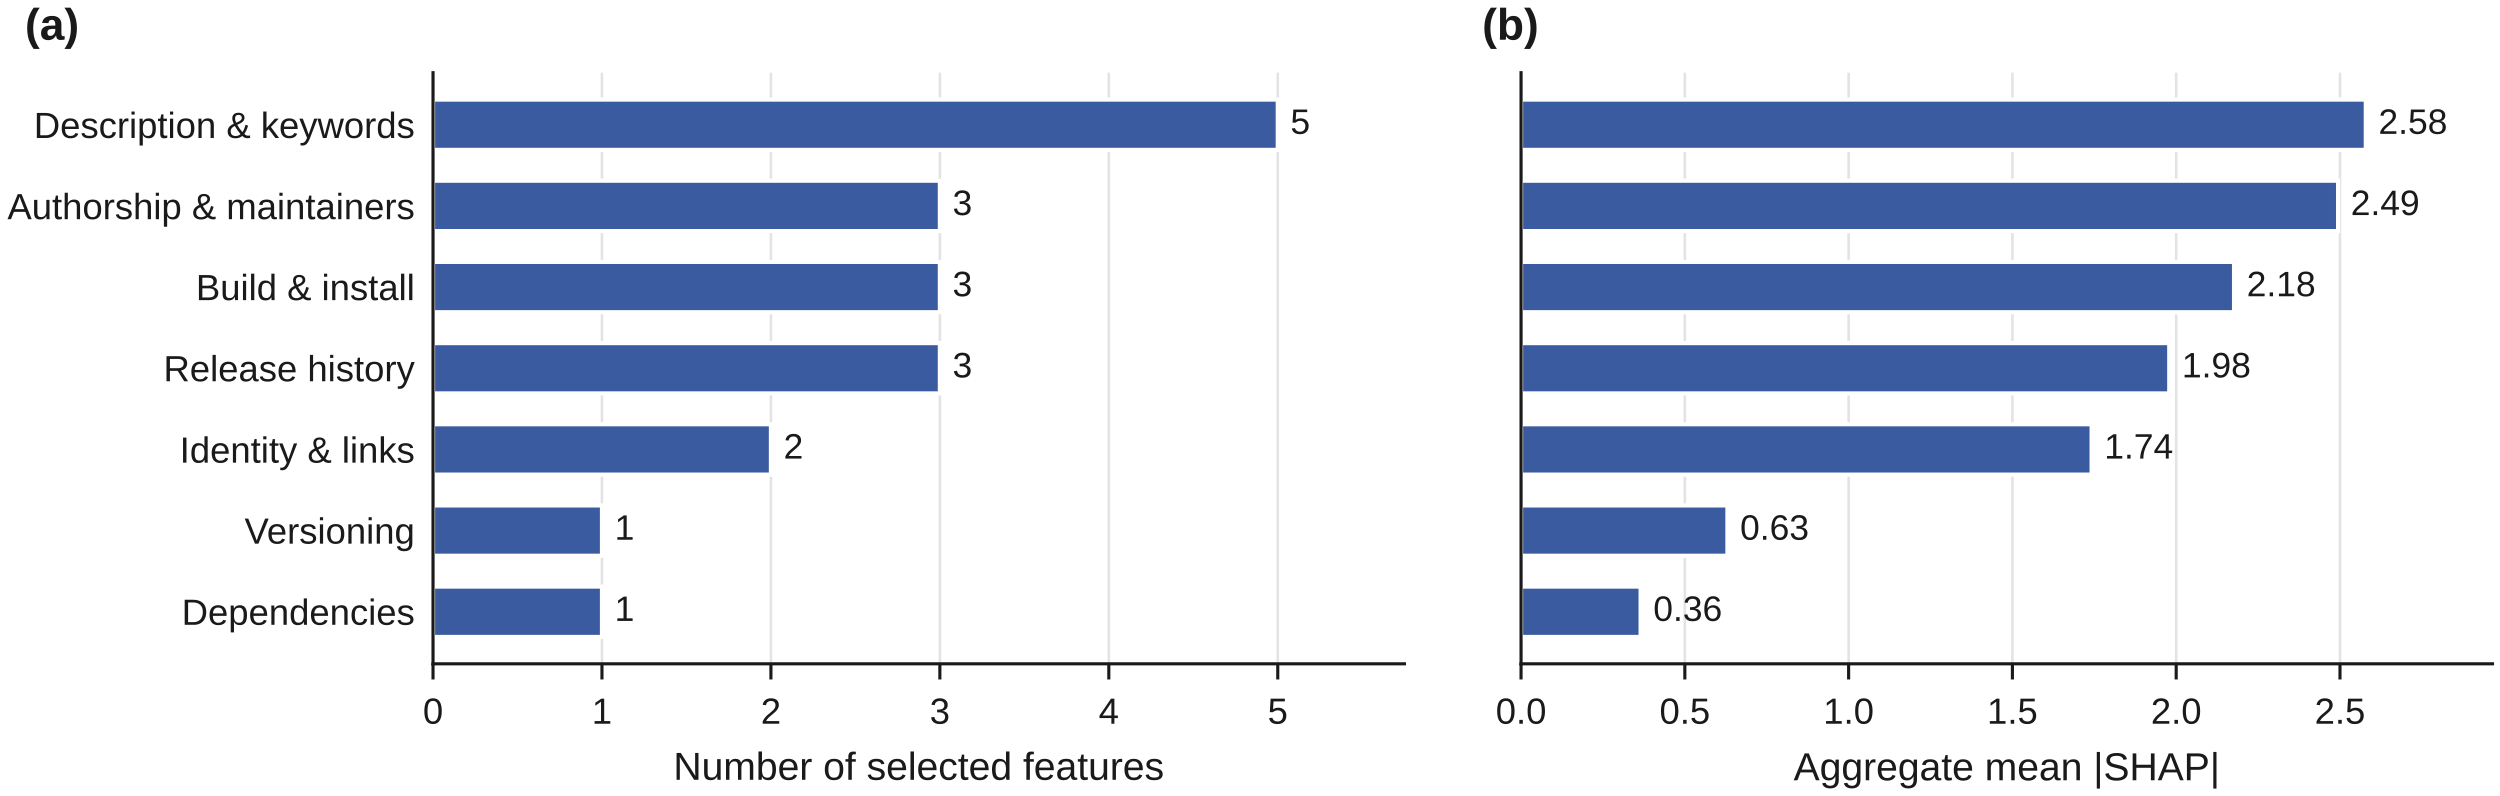
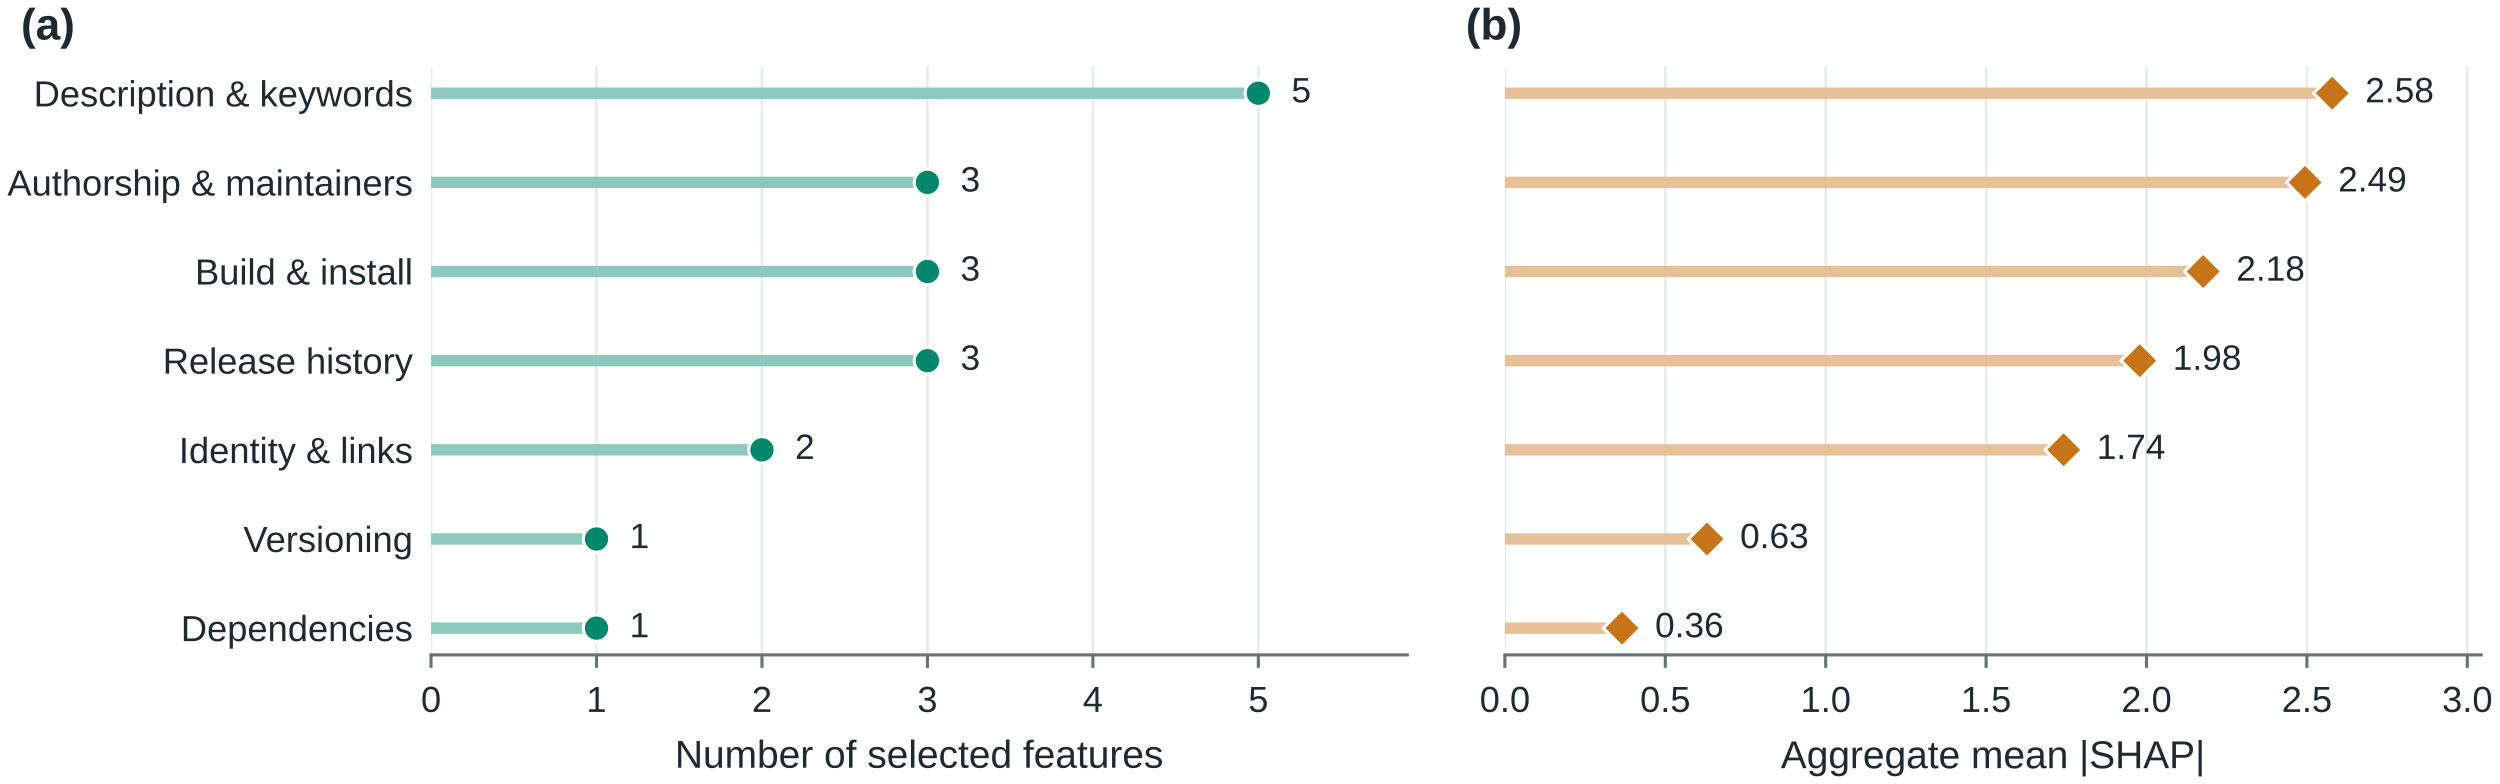
- <svg xmlns="http://www.w3.org/2000/svg" xmlns:xlink="http://www.w3.org/1999/xlink" width="480.015pt" height="152.836pt" viewBox="0 0 480.015 152.836" version="1.1">
+ <svg xmlns="http://www.w3.org/2000/svg" xmlns:xlink="http://www.w3.org/1999/xlink" width="482.22pt" height="151.201pt" viewBox="0 0 482.22 151.201" version="1.1">
  <defs>
    <style type="text/css">*{stroke-linejoin: round; stroke-linecap: butt}</style>
  </defs>
  <g id="figure_1">
    <g id="patch_1">
-       <path d="M 0 152.836  L 480.015 152.836  L 480.015 0  L 0 0  z " style="fill: #ffffff" />
+       <path d="M 0 151.201  L 482.22 151.201  L 482.22 0  L 0 0  z " style="fill: #ffffff" />
    </g>
    <g id="axes_1">
      <g id="patch_2">
-         <path d="M 83.142 127.456  L 269.667 127.456  L 269.667 13.957  L 83.142 13.957  z " style="fill: #ffffff" />
+         <path d="M 83.142 126.321  L 271.443 126.321  L 271.443 12.822  L 83.142 12.822  z " style="fill: #ffffff" />
      </g>
      <g id="matplotlib.axis_1">
        <g id="xtick_1">
          <g id="line2d_1">
-             <path d="M 83.142 127.456  L 83.142 13.957  " clip-path="url(#p37faacf77f)" style="fill: none; stroke: #e3e3e3; stroke-width: 0.5; stroke-linecap: square" />
+             <path d="M 83.142 126.321  L 83.142 12.822  " clip-path="url(#p806bd4d81b)" style="fill: none; stroke: #e6eaec; stroke-width: 0.5; stroke-linecap: square" />
          </g>
          <g id="line2d_2">
            <defs>
-               <path id="mc3b31337c7" d="M 0 0  L 0 3  " style="stroke: #1a1a1a; stroke-width: 0.6" />
+               <path id="m092c76fe51" d="M 0 0  L 0 2.5  " style="stroke: #66727a; stroke-width: 0.6" />
            </defs>
            <g>
-               <use xlink:href="#mc3b31337c7" x="83.142" y="127.456" style="fill: #1a1a1a; stroke: #1a1a1a; stroke-width: 0.6" />
+               <use xlink:href="#m092c76fe51" x="83.142" y="126.321" style="fill: #66727a; stroke: #66727a; stroke-width: 0.6" />
            </g>
          </g>
          <g id="text_1">
-             <text style="font-size: 7px; font-family: 'Arial', 'Helvetica', 'Liberation Sans', 'DejaVu Sans', sans-serif; text-anchor: middle; fill: #1a1a1a" x="83.142" y="138.966" transform="rotate(-0 83.14203 138.9664)">0</text>
+             <text style="font-size: 7px; font-family: 'Arial', 'Helvetica', 'Liberation Sans', 'DejaVu Sans', sans-serif; text-anchor: middle; fill: #1f2a30" x="83.142" y="137.331" transform="rotate(-0 83.14203 137.3314)">0</text>
          </g>
        </g>
        <g id="xtick_2">
          <g id="line2d_3">
-             <path d="M 115.581 127.456  L 115.581 13.957  " clip-path="url(#p37faacf77f)" style="fill: none; stroke: #e3e3e3; stroke-width: 0.5; stroke-linecap: square" />
+             <path d="M 115.058 126.321  L 115.058 12.822  " clip-path="url(#p806bd4d81b)" style="fill: none; stroke: #e6eaec; stroke-width: 0.5; stroke-linecap: square" />
          </g>
          <g id="line2d_4">
            <g>
-               <use xlink:href="#mc3b31337c7" x="115.581" y="127.456" style="fill: #1a1a1a; stroke: #1a1a1a; stroke-width: 0.6" />
+               <use xlink:href="#m092c76fe51" x="115.058" y="126.321" style="fill: #66727a; stroke: #66727a; stroke-width: 0.6" />
            </g>
          </g>
          <g id="text_2">
-             <text style="font-size: 7px; font-family: 'Arial', 'Helvetica', 'Liberation Sans', 'DejaVu Sans', sans-serif; text-anchor: middle; fill: #1a1a1a" x="115.581" y="138.966" transform="rotate(-0 115.5812 138.9664)">1</text>
+             <text style="font-size: 7px; font-family: 'Arial', 'Helvetica', 'Liberation Sans', 'DejaVu Sans', sans-serif; text-anchor: middle; fill: #1f2a30" x="115.058" y="137.331" transform="rotate(-0 115.0575 137.3314)">1</text>
          </g>
        </g>
        <g id="xtick_3">
          <g id="line2d_5">
-             <path d="M 148.02 127.456  L 148.02 13.957  " clip-path="url(#p37faacf77f)" style="fill: none; stroke: #e3e3e3; stroke-width: 0.5; stroke-linecap: square" />
+             <path d="M 146.973 126.321  L 146.973 12.822  " clip-path="url(#p806bd4d81b)" style="fill: none; stroke: #e6eaec; stroke-width: 0.5; stroke-linecap: square" />
          </g>
          <g id="line2d_6">
            <g>
-               <use xlink:href="#mc3b31337c7" x="148.02" y="127.456" style="fill: #1a1a1a; stroke: #1a1a1a; stroke-width: 0.6" />
+               <use xlink:href="#m092c76fe51" x="146.973" y="126.321" style="fill: #66727a; stroke: #66727a; stroke-width: 0.6" />
            </g>
          </g>
          <g id="text_3">
-             <text style="font-size: 7px; font-family: 'Arial', 'Helvetica', 'Liberation Sans', 'DejaVu Sans', sans-serif; text-anchor: middle; fill: #1a1a1a" x="148.02" y="138.966" transform="rotate(-0 148.0203 138.9664)">2</text>
+             <text style="font-size: 7px; font-family: 'Arial', 'Helvetica', 'Liberation Sans', 'DejaVu Sans', sans-serif; text-anchor: middle; fill: #1f2a30" x="146.973" y="137.331" transform="rotate(-0 146.973 137.3314)">2</text>
          </g>
        </g>
        <g id="xtick_4">
          <g id="line2d_7">
-             <path d="M 180.459 127.456  L 180.459 13.957  " clip-path="url(#p37faacf77f)" style="fill: none; stroke: #e3e3e3; stroke-width: 0.5; stroke-linecap: square" />
+             <path d="M 178.889 126.321  L 178.889 12.822  " clip-path="url(#p806bd4d81b)" style="fill: none; stroke: #e6eaec; stroke-width: 0.5; stroke-linecap: square" />
          </g>
          <g id="line2d_8">
            <g>
-               <use xlink:href="#mc3b31337c7" x="180.459" y="127.456" style="fill: #1a1a1a; stroke: #1a1a1a; stroke-width: 0.6" />
+               <use xlink:href="#m092c76fe51" x="178.889" y="126.321" style="fill: #66727a; stroke: #66727a; stroke-width: 0.6" />
            </g>
          </g>
          <g id="text_4">
-             <text style="font-size: 7px; font-family: 'Arial', 'Helvetica', 'Liberation Sans', 'DejaVu Sans', sans-serif; text-anchor: middle; fill: #1a1a1a" x="180.459" y="138.966" transform="rotate(-0 180.4594 138.9664)">3</text>
+             <text style="font-size: 7px; font-family: 'Arial', 'Helvetica', 'Liberation Sans', 'DejaVu Sans', sans-serif; text-anchor: middle; fill: #1f2a30" x="178.889" y="137.331" transform="rotate(-0 178.8885 137.3314)">3</text>
          </g>
        </g>
        <g id="xtick_5">
          <g id="line2d_9">
-             <path d="M 212.899 127.456  L 212.899 13.957  " clip-path="url(#p37faacf77f)" style="fill: none; stroke: #e3e3e3; stroke-width: 0.5; stroke-linecap: square" />
+             <path d="M 210.804 126.321  L 210.804 12.822  " clip-path="url(#p806bd4d81b)" style="fill: none; stroke: #e6eaec; stroke-width: 0.5; stroke-linecap: square" />
          </g>
          <g id="line2d_10">
            <g>
-               <use xlink:href="#mc3b31337c7" x="212.899" y="127.456" style="fill: #1a1a1a; stroke: #1a1a1a; stroke-width: 0.6" />
+               <use xlink:href="#m092c76fe51" x="210.804" y="126.321" style="fill: #66727a; stroke: #66727a; stroke-width: 0.6" />
            </g>
          </g>
          <g id="text_5">
-             <text style="font-size: 7px; font-family: 'Arial', 'Helvetica', 'Liberation Sans', 'DejaVu Sans', sans-serif; text-anchor: middle; fill: #1a1a1a" x="212.899" y="138.966" transform="rotate(-0 212.8986 138.9664)">4</text>
+             <text style="font-size: 7px; font-family: 'Arial', 'Helvetica', 'Liberation Sans', 'DejaVu Sans', sans-serif; text-anchor: middle; fill: #1f2a30" x="210.804" y="137.331" transform="rotate(-0 210.804 137.3314)">4</text>
          </g>
        </g>
        <g id="xtick_6">
          <g id="line2d_11">
-             <path d="M 245.338 127.456  L 245.338 13.957  " clip-path="url(#p37faacf77f)" style="fill: none; stroke: #e3e3e3; stroke-width: 0.5; stroke-linecap: square" />
+             <path d="M 242.72 126.321  L 242.72 12.822  " clip-path="url(#p806bd4d81b)" style="fill: none; stroke: #e6eaec; stroke-width: 0.5; stroke-linecap: square" />
          </g>
          <g id="line2d_12">
            <g>
-               <use xlink:href="#mc3b31337c7" x="245.338" y="127.456" style="fill: #1a1a1a; stroke: #1a1a1a; stroke-width: 0.6" />
+               <use xlink:href="#m092c76fe51" x="242.72" y="126.321" style="fill: #66727a; stroke: #66727a; stroke-width: 0.6" />
            </g>
          </g>
          <g id="text_6">
-             <text style="font-size: 7px; font-family: 'Arial', 'Helvetica', 'Liberation Sans', 'DejaVu Sans', sans-serif; text-anchor: middle; fill: #1a1a1a" x="245.338" y="138.966" transform="rotate(-0 245.3377 138.9664)">5</text>
+             <text style="font-size: 7px; font-family: 'Arial', 'Helvetica', 'Liberation Sans', 'DejaVu Sans', sans-serif; text-anchor: middle; fill: #1f2a30" x="242.72" y="137.331" transform="rotate(-0 242.7195 137.3314)">5</text>
          </g>
        </g>
        <g id="text_7">
-           <text style="font-size: 7.5px; font-family: 'Arial', 'Helvetica', 'Liberation Sans', 'DejaVu Sans', sans-serif; text-anchor: middle; fill: #1a1a1a" x="176.405" y="149.726" transform="rotate(-0 176.4045 149.726)">Number of selected features</text>
+           <text style="font-size: 7.5px; font-family: 'Arial', 'Helvetica', 'Liberation Sans', 'DejaVu Sans', sans-serif; text-anchor: middle; fill: #1f2a30" x="177.293" y="148.091" transform="rotate(-0 177.2928 148.091)">Number of selected features</text>
        </g>
      </g>
      <g id="matplotlib.axis_2">
        <g id="ytick_1">
          <g id="line2d_13" />
          <g id="text_8">
-             <text style="font-size: 7px; font-family: 'Arial', 'Helvetica', 'Liberation Sans', 'DejaVu Sans', sans-serif; text-anchor: end; fill: #1a1a1a" x="79.642" y="119.97" transform="rotate(-0 79.64203 119.9703)">Dependencies</text>
+             <text style="font-size: 7px; font-family: 'Arial', 'Helvetica', 'Liberation Sans', 'DejaVu Sans', sans-serif; text-anchor: end; fill: #1f2a30" x="79.642" y="123.667" transform="rotate(-0 79.64203 123.6671)">Dependencies</text>
          </g>
        </g>
        <g id="ytick_2">
          <g id="line2d_14" />
          <g id="text_9">
-             <text style="font-size: 7px; font-family: 'Arial', 'Helvetica', 'Liberation Sans', 'DejaVu Sans', sans-serif; text-anchor: end; fill: #1a1a1a" x="79.642" y="104.384" transform="rotate(-0 79.64203 104.3841)">Versioning</text>
+             <text style="font-size: 7px; font-family: 'Arial', 'Helvetica', 'Liberation Sans', 'DejaVu Sans', sans-serif; text-anchor: end; fill: #1f2a30" x="79.642" y="106.47" transform="rotate(-0 79.64203 106.4702)">Versioning</text>
          </g>
        </g>
        <g id="ytick_3">
          <g id="line2d_15" />
          <g id="text_10">
-             <text style="font-size: 7px; font-family: 'Arial', 'Helvetica', 'Liberation Sans', 'DejaVu Sans', sans-serif; text-anchor: end; fill: #1a1a1a" x="79.642" y="88.84" transform="rotate(-0 79.64203 88.84045)">Identity &amp; links</text>
+             <text style="font-size: 7px; font-family: 'Arial', 'Helvetica', 'Liberation Sans', 'DejaVu Sans', sans-serif; text-anchor: end; fill: #1f2a30" x="79.642" y="89.316" transform="rotate(-0 79.64203 89.31604)">Identity &amp; links</text>
          </g>
        </g>
        <g id="ytick_4">
          <g id="line2d_16" />
          <g id="text_11">
-             <text style="font-size: 7px; font-family: 'Arial', 'Helvetica', 'Liberation Sans', 'DejaVu Sans', sans-serif; text-anchor: end; fill: #1a1a1a" x="79.642" y="73.212" transform="rotate(-0 79.64203 73.21153)">Release history</text>
+             <text style="font-size: 7px; font-family: 'Arial', 'Helvetica', 'Liberation Sans', 'DejaVu Sans', sans-serif; text-anchor: end; fill: #1f2a30" x="79.642" y="72.077" transform="rotate(-0 79.64203 72.07654)">Release history</text>
          </g>
        </g>
        <g id="ytick_5">
          <g id="line2d_17" />
          <g id="text_12">
-             <text style="font-size: 7px; font-family: 'Arial', 'Helvetica', 'Liberation Sans', 'DejaVu Sans', sans-serif; text-anchor: end; fill: #1a1a1a" x="79.642" y="57.625" transform="rotate(-0 79.64203 57.62526)">Build &amp; install</text>
+             <text style="font-size: 7px; font-family: 'Arial', 'Helvetica', 'Liberation Sans', 'DejaVu Sans', sans-serif; text-anchor: end; fill: #1f2a30" x="79.642" y="54.88" transform="rotate(-0 79.64203 54.87969)">Build &amp; install</text>
          </g>
        </g>
        <g id="ytick_6">
          <g id="line2d_18" />
          <g id="text_13">
-             <text style="font-size: 7px; font-family: 'Arial', 'Helvetica', 'Liberation Sans', 'DejaVu Sans', sans-serif; text-anchor: end; fill: #1a1a1a" x="79.642" y="42.082" transform="rotate(-0 79.64203 42.08165)">Authorship &amp; maintainers</text>
+             <text style="font-size: 7px; font-family: 'Arial', 'Helvetica', 'Liberation Sans', 'DejaVu Sans', sans-serif; text-anchor: end; fill: #1f2a30" x="79.642" y="37.725" transform="rotate(-0 79.64203 37.72549)">Authorship &amp; maintainers</text>
          </g>
        </g>
        <g id="ytick_7">
          <g id="line2d_19" />
          <g id="text_14">
-             <text style="font-size: 7px; font-family: 'Arial', 'Helvetica', 'Liberation Sans', 'DejaVu Sans', sans-serif; text-anchor: end; fill: #1a1a1a" x="79.642" y="26.495" transform="rotate(-0 79.64203 26.49538)">Description &amp; keywords</text>
-           </g>
-         </g>
+             <text style="font-size: 7px; font-family: 'Arial', 'Helvetica', 'Liberation Sans', 'DejaVu Sans', sans-serif; text-anchor: end; fill: #1f2a30" x="79.642" y="20.529" transform="rotate(-0 79.64203 20.52864)">Description &amp; keywords</text>
+           </g>
+         </g>
+       </g>
+       <g id="LineCollection_1">
+         <path d="M 83.142 121.162  L 115.058 121.162  " clip-path="url(#p806bd4d81b)" style="fill: none; stroke: #8cc9bd; stroke-width: 2.2" />
+         <path d="M 83.142 103.965  L 115.058 103.965  " clip-path="url(#p806bd4d81b)" style="fill: none; stroke: #8cc9bd; stroke-width: 2.2" />
+         <path d="M 83.142 86.768  L 146.973 86.768  " clip-path="url(#p806bd4d81b)" style="fill: none; stroke: #8cc9bd; stroke-width: 2.2" />
+         <path d="M 83.142 69.571  L 178.889 69.571  " clip-path="url(#p806bd4d81b)" style="fill: none; stroke: #8cc9bd; stroke-width: 2.2" />
+         <path d="M 83.142 52.374  L 178.889 52.374  " clip-path="url(#p806bd4d81b)" style="fill: none; stroke: #8cc9bd; stroke-width: 2.2" />
+         <path d="M 83.142 35.178  L 178.889 35.178  " clip-path="url(#p806bd4d81b)" style="fill: none; stroke: #8cc9bd; stroke-width: 2.2" />
+         <path d="M 83.142 17.981  L 242.72 17.981  " clip-path="url(#p806bd4d81b)" style="fill: none; stroke: #8cc9bd; stroke-width: 2.2" />
      </g>
      <g id="patch_3">
-         <path d="M 83.142 122.297  L 115.581 122.297  L 115.581 112.633  L 83.142 112.633  z " clip-path="url(#p37faacf77f)" style="fill: #3a5ba0; stroke: #ffffff; stroke-width: 0.8; stroke-linejoin: miter" />
-       </g>
-       <g id="patch_4">
-         <path d="M 83.142 106.711  L 115.581 106.711  L 115.581 97.047  L 83.142 97.047  z " clip-path="url(#p37faacf77f)" style="fill: #3a5ba0; stroke: #ffffff; stroke-width: 0.8; stroke-linejoin: miter" />
-       </g>
-       <g id="patch_5">
-         <path d="M 83.142 91.124  L 148.02 91.124  L 148.02 81.461  L 83.142 81.461  z " clip-path="url(#p37faacf77f)" style="fill: #3a5ba0; stroke: #ffffff; stroke-width: 0.8; stroke-linejoin: miter" />
-       </g>
-       <g id="patch_6">
-         <path d="M 83.142 75.538  L 180.459 75.538  L 180.459 65.875  L 83.142 65.875  z " clip-path="url(#p37faacf77f)" style="fill: #3a5ba0; stroke: #ffffff; stroke-width: 0.8; stroke-linejoin: miter" />
-       </g>
-       <g id="patch_7">
-         <path d="M 83.142 59.952  L 180.459 59.952  L 180.459 50.288  L 83.142 50.288  z " clip-path="url(#p37faacf77f)" style="fill: #3a5ba0; stroke: #ffffff; stroke-width: 0.8; stroke-linejoin: miter" />
-       </g>
-       <g id="patch_8">
-         <path d="M 83.142 44.365  L 180.459 44.365  L 180.459 34.702  L 83.142 34.702  z " clip-path="url(#p37faacf77f)" style="fill: #3a5ba0; stroke: #ffffff; stroke-width: 0.8; stroke-linejoin: miter" />
-       </g>
-       <g id="patch_9">
-         <path d="M 83.142 28.779  L 245.338 28.779  L 245.338 19.116  L 83.142 19.116  z " clip-path="url(#p37faacf77f)" style="fill: #3a5ba0; stroke: #ffffff; stroke-width: 0.8; stroke-linejoin: miter" />
-       </g>
-       <g id="patch_10">
-         <path d="M 83.142 127.456  L 83.142 13.957  " style="fill: none; stroke: #1a1a1a; stroke-width: 0.6; stroke-linejoin: miter; stroke-linecap: square" />
-       </g>
-       <g id="patch_11">
-         <path d="M 83.142 127.456  L 269.667 127.456  " style="fill: none; stroke: #1a1a1a; stroke-width: 0.6; stroke-linejoin: miter; stroke-linecap: square" />
+         <path d="M 83.142 126.321  L 271.443 126.321  " style="fill: none; stroke: #66727a; stroke-width: 0.6; stroke-linejoin: miter; stroke-linecap: square" />
+       </g>
+       <g id="PathCollection_1">
+         <defs>
+           <path id="mbf4d0b71bc" d="M 0 2.55  C 0.676 2.55 1.325 2.281 1.803 1.803  C 2.281 1.325 2.55 0.676 2.55 0  C 2.55 -0.676 2.281 -1.325 1.803 -1.803  C 1.325 -2.281 0.676 -2.55 0 -2.55  C -0.676 -2.55 -1.325 -2.281 -1.803 -1.803  C -2.281 -1.325 -2.55 -0.676 -2.55 0  C -2.55 0.676 -2.281 1.325 -1.803 1.803  C -1.325 2.281 -0.676 2.55 0 2.55  z " style="stroke: #ffffff; stroke-width: 0.6" />
+         </defs>
+         <g clip-path="url(#p806bd4d81b)">
+           <use xlink:href="#mbf4d0b71bc" x="115.058" y="121.162" style="fill: #00876c; stroke: #ffffff; stroke-width: 0.6" />
+           <use xlink:href="#mbf4d0b71bc" x="115.058" y="103.965" style="fill: #00876c; stroke: #ffffff; stroke-width: 0.6" />
+           <use xlink:href="#mbf4d0b71bc" x="146.973" y="86.768" style="fill: #00876c; stroke: #ffffff; stroke-width: 0.6" />
+           <use xlink:href="#mbf4d0b71bc" x="178.889" y="69.571" style="fill: #00876c; stroke: #ffffff; stroke-width: 0.6" />
+           <use xlink:href="#mbf4d0b71bc" x="178.889" y="52.374" style="fill: #00876c; stroke: #ffffff; stroke-width: 0.6" />
+           <use xlink:href="#mbf4d0b71bc" x="178.889" y="35.178" style="fill: #00876c; stroke: #ffffff; stroke-width: 0.6" />
+           <use xlink:href="#mbf4d0b71bc" x="242.72" y="17.981" style="fill: #00876c; stroke: #ffffff; stroke-width: 0.6" />
+         </g>
      </g>
      <g id="text_15">
-         <text style="font-size: 6.8px; font-family: 'Arial', 'Helvetica', 'Liberation Sans', 'DejaVu Sans', sans-serif; text-anchor: start; fill: #1a1a1a" x="118.014" y="119.223" transform="rotate(-0 118.0141 119.223)">1</text>
+         <text style="font-size: 6.8px; font-family: 'Arial', 'Helvetica', 'Liberation Sans', 'DejaVu Sans', sans-serif; text-anchor: start; fill: #1f2a30" x="121.441" y="122.92" transform="rotate(-0 121.4406 122.9198)">1</text>
      </g>
      <g id="text_16">
-         <text style="font-size: 6.8px; font-family: 'Arial', 'Helvetica', 'Liberation Sans', 'DejaVu Sans', sans-serif; text-anchor: start; fill: #1a1a1a" x="118.014" y="103.637" transform="rotate(-0 118.0141 103.6367)">1</text>
+         <text style="font-size: 6.8px; font-family: 'Arial', 'Helvetica', 'Liberation Sans', 'DejaVu Sans', sans-serif; text-anchor: start; fill: #1f2a30" x="121.441" y="105.723" transform="rotate(-0 121.4406 105.7229)">1</text>
      </g>
      <g id="text_17">
-         <text style="font-size: 6.8px; font-family: 'Arial', 'Helvetica', 'Liberation Sans', 'DejaVu Sans', sans-serif; text-anchor: start; fill: #1a1a1a" x="150.453" y="88.05" transform="rotate(-0 150.4532 88.05047)">2</text>
+         <text style="font-size: 6.8px; font-family: 'Arial', 'Helvetica', 'Liberation Sans', 'DejaVu Sans', sans-serif; text-anchor: start; fill: #1f2a30" x="153.356" y="88.526" transform="rotate(-0 153.3561 88.52606)">2</text>
      </g>
      <g id="text_18">
-         <text style="font-size: 6.8px; font-family: 'Arial', 'Helvetica', 'Liberation Sans', 'DejaVu Sans', sans-serif; text-anchor: start; fill: #1a1a1a" x="182.892" y="72.464" transform="rotate(-0 182.8924 72.4642)">3</text>
+         <text style="font-size: 6.8px; font-family: 'Arial', 'Helvetica', 'Liberation Sans', 'DejaVu Sans', sans-serif; text-anchor: start; fill: #1f2a30" x="185.272" y="71.329" transform="rotate(-0 185.2716 71.32921)">3</text>
      </g>
      <g id="text_19">
-         <text style="font-size: 6.8px; font-family: 'Arial', 'Helvetica', 'Liberation Sans', 'DejaVu Sans', sans-serif; text-anchor: start; fill: #1a1a1a" x="182.892" y="56.878" transform="rotate(-0 182.8924 56.87793)">3</text>
+         <text style="font-size: 6.8px; font-family: 'Arial', 'Helvetica', 'Liberation Sans', 'DejaVu Sans', sans-serif; text-anchor: start; fill: #1f2a30" x="185.272" y="54.132" transform="rotate(-0 185.2716 54.13236)">3</text>
      </g>
      <g id="text_20">
-         <text style="font-size: 6.8px; font-family: 'Arial', 'Helvetica', 'Liberation Sans', 'DejaVu Sans', sans-serif; text-anchor: start; fill: #1a1a1a" x="182.892" y="41.292" transform="rotate(-0 182.8924 41.29166)">3</text>
+         <text style="font-size: 6.8px; font-family: 'Arial', 'Helvetica', 'Liberation Sans', 'DejaVu Sans', sans-serif; text-anchor: start; fill: #1f2a30" x="185.272" y="36.936" transform="rotate(-0 185.2716 36.93551)">3</text>
      </g>
      <g id="text_21">
-         <text style="font-size: 6.8px; font-family: 'Arial', 'Helvetica', 'Liberation Sans', 'DejaVu Sans', sans-serif; text-anchor: start; fill: #1a1a1a" x="247.771" y="25.705" transform="rotate(-0 247.7706 25.70539)">5</text>
+         <text style="font-size: 6.8px; font-family: 'Arial', 'Helvetica', 'Liberation Sans', 'DejaVu Sans', sans-serif; text-anchor: start; fill: #1f2a30" x="249.103" y="19.739" transform="rotate(-0 249.1026 19.73866)">5</text>
      </g>
      <g id="text_22">
-         <text style="font-weight: 700; font-size: 8.5px; font-family: 'Arial', 'Helvetica', 'Liberation Sans', 'DejaVu Sans', sans-serif; text-anchor: start; fill: #1a1a1a" x="4.802" y="7.628" transform="rotate(-0 4.801517 7.627734)">(a)</text>
+         <text style="font-weight: 700; font-size: 8.5px; font-family: 'Arial', 'Helvetica', 'Liberation Sans', 'DejaVu Sans', sans-serif; text-anchor: start; fill: #1f2a30" x="4.055" y="7.628" transform="rotate(-0 4.055417 7.627734)">(a)</text>
      </g>
    </g>
    <g id="axes_2">
-       <g id="patch_12">
-         <path d="M 292.05 127.456  L 478.575 127.456  L 478.575 13.957  L 292.05 13.957  z " style="fill: #ffffff" />
+       <g id="patch_4">
+         <path d="M 290.274 126.321  L 478.575 126.321  L 478.575 12.822  L 290.274 12.822  z " style="fill: #ffffff" />
      </g>
      <g id="matplotlib.axis_3">
        <g id="xtick_7">
          <g id="line2d_20">
-             <path d="M 292.05 127.456  L 292.05 13.957  " clip-path="url(#p062c190f6d)" style="fill: none; stroke: #e3e3e3; stroke-width: 0.5; stroke-linecap: square" />
+             <path d="M 290.274 126.321  L 290.274 12.822  " clip-path="url(#p74a8381f4a)" style="fill: none; stroke: #e6eaec; stroke-width: 0.5; stroke-linecap: square" />
          </g>
          <g id="line2d_21">
            <g>
-               <use xlink:href="#mc3b31337c7" x="292.05" y="127.456" style="fill: #1a1a1a; stroke: #1a1a1a; stroke-width: 0.6" />
+               <use xlink:href="#m092c76fe51" x="290.274" y="126.321" style="fill: #66727a; stroke: #66727a; stroke-width: 0.6" />
            </g>
          </g>
          <g id="text_23">
-             <text style="font-size: 7px; font-family: 'Arial', 'Helvetica', 'Liberation Sans', 'DejaVu Sans', sans-serif; text-anchor: middle; fill: #1a1a1a" x="292.05" y="138.966" transform="rotate(-0 292.0501 138.9664)">0.0</text>
+             <text style="font-size: 7px; font-family: 'Arial', 'Helvetica', 'Liberation Sans', 'DejaVu Sans', sans-serif; text-anchor: middle; fill: #1f2a30" x="290.274" y="137.331" transform="rotate(-0 290.2736 137.3314)">0.0</text>
          </g>
        </g>
        <g id="xtick_8">
          <g id="line2d_22">
-             <path d="M 323.498 127.456  L 323.498 13.957  " clip-path="url(#p062c190f6d)" style="fill: none; stroke: #e3e3e3; stroke-width: 0.5; stroke-linecap: square" />
+             <path d="M 321.214 126.321  L 321.214 12.822  " clip-path="url(#p74a8381f4a)" style="fill: none; stroke: #e6eaec; stroke-width: 0.5; stroke-linecap: square" />
          </g>
          <g id="line2d_23">
            <g>
-               <use xlink:href="#mc3b31337c7" x="323.498" y="127.456" style="fill: #1a1a1a; stroke: #1a1a1a; stroke-width: 0.6" />
+               <use xlink:href="#m092c76fe51" x="321.214" y="126.321" style="fill: #66727a; stroke: #66727a; stroke-width: 0.6" />
            </g>
          </g>
          <g id="text_24">
-             <text style="font-size: 7px; font-family: 'Arial', 'Helvetica', 'Liberation Sans', 'DejaVu Sans', sans-serif; text-anchor: middle; fill: #1a1a1a" x="323.498" y="138.966" transform="rotate(-0 323.498 138.9664)">0.5</text>
+             <text style="font-size: 7px; font-family: 'Arial', 'Helvetica', 'Liberation Sans', 'DejaVu Sans', sans-serif; text-anchor: middle; fill: #1f2a30" x="321.214" y="137.331" transform="rotate(-0 321.2139 137.3314)">0.5</text>
          </g>
        </g>
        <g id="xtick_9">
          <g id="line2d_24">
-             <path d="M 354.946 127.456  L 354.946 13.957  " clip-path="url(#p062c190f6d)" style="fill: none; stroke: #e3e3e3; stroke-width: 0.5; stroke-linecap: square" />
+             <path d="M 352.154 126.321  L 352.154 12.822  " clip-path="url(#p74a8381f4a)" style="fill: none; stroke: #e6eaec; stroke-width: 0.5; stroke-linecap: square" />
          </g>
          <g id="line2d_25">
            <g>
-               <use xlink:href="#mc3b31337c7" x="354.946" y="127.456" style="fill: #1a1a1a; stroke: #1a1a1a; stroke-width: 0.6" />
+               <use xlink:href="#m092c76fe51" x="352.154" y="126.321" style="fill: #66727a; stroke: #66727a; stroke-width: 0.6" />
            </g>
          </g>
          <g id="text_25">
-             <text style="font-size: 7px; font-family: 'Arial', 'Helvetica', 'Liberation Sans', 'DejaVu Sans', sans-serif; text-anchor: middle; fill: #1a1a1a" x="354.946" y="138.966" transform="rotate(-0 354.9459 138.9664)">1.0</text>
+             <text style="font-size: 7px; font-family: 'Arial', 'Helvetica', 'Liberation Sans', 'DejaVu Sans', sans-serif; text-anchor: middle; fill: #1f2a30" x="352.154" y="137.331" transform="rotate(-0 352.1542 137.3314)">1.0</text>
          </g>
        </g>
        <g id="xtick_10">
          <g id="line2d_26">
-             <path d="M 386.394 127.456  L 386.394 13.957  " clip-path="url(#p062c190f6d)" style="fill: none; stroke: #e3e3e3; stroke-width: 0.5; stroke-linecap: square" />
+             <path d="M 383.094 126.321  L 383.094 12.822  " clip-path="url(#p74a8381f4a)" style="fill: none; stroke: #e6eaec; stroke-width: 0.5; stroke-linecap: square" />
          </g>
          <g id="line2d_27">
            <g>
-               <use xlink:href="#mc3b31337c7" x="386.394" y="127.456" style="fill: #1a1a1a; stroke: #1a1a1a; stroke-width: 0.6" />
+               <use xlink:href="#m092c76fe51" x="383.094" y="126.321" style="fill: #66727a; stroke: #66727a; stroke-width: 0.6" />
            </g>
          </g>
          <g id="text_26">
-             <text style="font-size: 7px; font-family: 'Arial', 'Helvetica', 'Liberation Sans', 'DejaVu Sans', sans-serif; text-anchor: middle; fill: #1a1a1a" x="386.394" y="138.966" transform="rotate(-0 386.3938 138.9664)">1.5</text>
+             <text style="font-size: 7px; font-family: 'Arial', 'Helvetica', 'Liberation Sans', 'DejaVu Sans', sans-serif; text-anchor: middle; fill: #1f2a30" x="383.094" y="137.331" transform="rotate(-0 383.0944 137.3314)">1.5</text>
          </g>
        </g>
        <g id="xtick_11">
          <g id="line2d_28">
-             <path d="M 417.842 127.456  L 417.842 13.957  " clip-path="url(#p062c190f6d)" style="fill: none; stroke: #e3e3e3; stroke-width: 0.5; stroke-linecap: square" />
+             <path d="M 414.035 126.321  L 414.035 12.822  " clip-path="url(#p74a8381f4a)" style="fill: none; stroke: #e6eaec; stroke-width: 0.5; stroke-linecap: square" />
          </g>
          <g id="line2d_29">
            <g>
-               <use xlink:href="#mc3b31337c7" x="417.842" y="127.456" style="fill: #1a1a1a; stroke: #1a1a1a; stroke-width: 0.6" />
+               <use xlink:href="#m092c76fe51" x="414.035" y="126.321" style="fill: #66727a; stroke: #66727a; stroke-width: 0.6" />
            </g>
          </g>
          <g id="text_27">
-             <text style="font-size: 7px; font-family: 'Arial', 'Helvetica', 'Liberation Sans', 'DejaVu Sans', sans-serif; text-anchor: middle; fill: #1a1a1a" x="417.842" y="138.966" transform="rotate(-0 417.8417 138.9664)">2.0</text>
+             <text style="font-size: 7px; font-family: 'Arial', 'Helvetica', 'Liberation Sans', 'DejaVu Sans', sans-serif; text-anchor: middle; fill: #1f2a30" x="414.035" y="137.331" transform="rotate(-0 414.0347 137.3314)">2.0</text>
          </g>
        </g>
        <g id="xtick_12">
          <g id="line2d_30">
-             <path d="M 449.29 127.456  L 449.29 13.957  " clip-path="url(#p062c190f6d)" style="fill: none; stroke: #e3e3e3; stroke-width: 0.5; stroke-linecap: square" />
+             <path d="M 444.975 126.321  L 444.975 12.822  " clip-path="url(#p74a8381f4a)" style="fill: none; stroke: #e6eaec; stroke-width: 0.5; stroke-linecap: square" />
          </g>
          <g id="line2d_31">
            <g>
-               <use xlink:href="#mc3b31337c7" x="449.29" y="127.456" style="fill: #1a1a1a; stroke: #1a1a1a; stroke-width: 0.6" />
+               <use xlink:href="#m092c76fe51" x="444.975" y="126.321" style="fill: #66727a; stroke: #66727a; stroke-width: 0.6" />
            </g>
          </g>
          <g id="text_28">
-             <text style="font-size: 7px; font-family: 'Arial', 'Helvetica', 'Liberation Sans', 'DejaVu Sans', sans-serif; text-anchor: middle; fill: #1a1a1a" x="449.29" y="138.966" transform="rotate(-0 449.2896 138.9664)">2.5</text>
-           </g>
-         </g>
-         <g id="text_29">
-           <text style="font-size: 7.5px; font-family: 'Arial', 'Helvetica', 'Liberation Sans', 'DejaVu Sans', sans-serif; text-anchor: middle; fill: #1a1a1a" x="385.313" y="149.817" transform="rotate(-0 385.3126 149.8174)">Aggregate mean |SHAP|</text>
+             <text style="font-size: 7px; font-family: 'Arial', 'Helvetica', 'Liberation Sans', 'DejaVu Sans', sans-serif; text-anchor: middle; fill: #1f2a30" x="444.975" y="137.331" transform="rotate(-0 444.975 137.3314)">2.5</text>
+           </g>
+         </g>
+         <g id="xtick_13">
+           <g id="line2d_32">
+             <path d="M 475.915 126.321  L 475.915 12.822  " clip-path="url(#p74a8381f4a)" style="fill: none; stroke: #e6eaec; stroke-width: 0.5; stroke-linecap: square" />
+           </g>
+           <g id="line2d_33">
+             <g>
+               <use xlink:href="#m092c76fe51" x="475.915" y="126.321" style="fill: #66727a; stroke: #66727a; stroke-width: 0.6" />
+             </g>
+           </g>
+           <g id="text_29">
+             <text style="font-size: 7px; font-family: 'Arial', 'Helvetica', 'Liberation Sans', 'DejaVu Sans', sans-serif; text-anchor: middle; fill: #1f2a30" x="475.915" y="137.331" transform="rotate(-0 475.9152 137.3314)">3.0</text>
+           </g>
+         </g>
+         <g id="text_30">
+           <text style="font-size: 7.5px; font-family: 'Arial', 'Helvetica', 'Liberation Sans', 'DejaVu Sans', sans-serif; text-anchor: middle; fill: #1f2a30" x="384.424" y="148.182" transform="rotate(-0 384.4244 148.1824)">Aggregate mean |SHAP|</text>
        </g>
      </g>
      <g id="matplotlib.axis_4">
        <g id="ytick_8">
-           <g id="line2d_32" />
+           <g id="line2d_34" />
        </g>
        <g id="ytick_9">
-           <g id="line2d_33" />
+           <g id="line2d_35" />
        </g>
        <g id="ytick_10">
-           <g id="line2d_34" />
+           <g id="line2d_36" />
        </g>
        <g id="ytick_11">
-           <g id="line2d_35" />
+           <g id="line2d_37" />
        </g>
        <g id="ytick_12">
-           <g id="line2d_36" />
+           <g id="line2d_38" />
        </g>
        <g id="ytick_13">
-           <g id="line2d_37" />
+           <g id="line2d_39" />
        </g>
        <g id="ytick_14">
-           <g id="line2d_38" />
-         </g>
-       </g>
-       <g id="patch_13">
-         <path d="M 292.05 122.297  L 315.007 122.297  L 315.007 112.633  L 292.05 112.633  z " clip-path="url(#p062c190f6d)" style="fill: #3a5ba0; stroke: #ffffff; stroke-width: 0.8; stroke-linejoin: miter" />
-       </g>
-       <g id="patch_14">
-         <path d="M 292.05 106.711  L 331.674 106.711  L 331.674 97.047  L 292.05 97.047  z " clip-path="url(#p062c190f6d)" style="fill: #3a5ba0; stroke: #ffffff; stroke-width: 0.8; stroke-linejoin: miter" />
-       </g>
-       <g id="patch_15">
-         <path d="M 292.05 91.124  L 401.602 91.124  L 401.602 81.461  L 292.05 81.461  z " clip-path="url(#p062c190f6d)" style="fill: #3a5ba0; stroke: #ffffff; stroke-width: 0.8; stroke-linejoin: miter" />
-       </g>
-       <g id="patch_16">
-         <path d="M 292.05 75.538  L 416.508 75.538  L 416.508 65.875  L 292.05 65.875  z " clip-path="url(#p062c190f6d)" style="fill: #3a5ba0; stroke: #ffffff; stroke-width: 0.8; stroke-linejoin: miter" />
-       </g>
-       <g id="patch_17">
-         <path d="M 292.05 59.952  L 428.949 59.952  L 428.949 50.288  L 292.05 50.288  z " clip-path="url(#p062c190f6d)" style="fill: #3a5ba0; stroke: #ffffff; stroke-width: 0.8; stroke-linejoin: miter" />
-       </g>
-       <g id="patch_18">
-         <path d="M 292.05 44.365  L 448.925 44.365  L 448.925 34.702  L 292.05 34.702  z " clip-path="url(#p062c190f6d)" style="fill: #3a5ba0; stroke: #ffffff; stroke-width: 0.8; stroke-linejoin: miter" />
-       </g>
-       <g id="patch_19">
-         <path d="M 292.05 28.779  L 454.246 28.779  L 454.246 19.116  L 292.05 19.116  z " clip-path="url(#p062c190f6d)" style="fill: #3a5ba0; stroke: #ffffff; stroke-width: 0.8; stroke-linejoin: miter" />
-       </g>
-       <g id="patch_20">
-         <path d="M 292.05 127.456  L 292.05 13.957  " style="fill: none; stroke: #1a1a1a; stroke-width: 0.6; stroke-linejoin: miter; stroke-linecap: square" />
-       </g>
-       <g id="patch_21">
-         <path d="M 292.05 127.456  L 478.575 127.456  " style="fill: none; stroke: #1a1a1a; stroke-width: 0.6; stroke-linejoin: miter; stroke-linecap: square" />
-       </g>
-       <g id="text_30">
-         <text style="font-size: 6.8px; font-family: 'Arial', 'Helvetica', 'Liberation Sans', 'DejaVu Sans', sans-serif; text-anchor: start; fill: #1a1a1a" x="317.44" y="119.223" transform="rotate(-0 317.44 119.223)">0.36</text>
+           <g id="line2d_40" />
+         </g>
+       </g>
+       <g id="LineCollection_2">
+         <path d="M 290.274 121.162  L 312.86 121.162  " clip-path="url(#p74a8381f4a)" style="fill: none; stroke: #e6c097; stroke-width: 2.2" />
+         <path d="M 290.274 103.965  L 329.258 103.965  " clip-path="url(#p74a8381f4a)" style="fill: none; stroke: #e6c097; stroke-width: 2.2" />
+         <path d="M 290.274 86.768  L 398.057 86.768  " clip-path="url(#p74a8381f4a)" style="fill: none; stroke: #e6c097; stroke-width: 2.2" />
+         <path d="M 290.274 69.571  L 412.723 69.571  " clip-path="url(#p74a8381f4a)" style="fill: none; stroke: #e6c097; stroke-width: 2.2" />
+         <path d="M 290.274 52.374  L 424.963 52.374  " clip-path="url(#p74a8381f4a)" style="fill: none; stroke: #e6c097; stroke-width: 2.2" />
+         <path d="M 290.274 35.178  L 444.616 35.178  " clip-path="url(#p74a8381f4a)" style="fill: none; stroke: #e6c097; stroke-width: 2.2" />
+         <path d="M 290.274 17.981  L 449.851 17.981  " clip-path="url(#p74a8381f4a)" style="fill: none; stroke: #e6c097; stroke-width: 2.2" />
+       </g>
+       <g id="patch_5">
+         <path d="M 290.274 126.321  L 478.575 126.321  " style="fill: none; stroke: #66727a; stroke-width: 0.6; stroke-linejoin: miter; stroke-linecap: square" />
+       </g>
+       <g id="PathCollection_2">
+         <defs>
+           <path id="m73deede00c" d="M 0 3.606  L 3.606 0  L 0 -3.606  L -3.606 0  z " style="stroke: #ffffff; stroke-width: 0.6" />
+         </defs>
+         <g clip-path="url(#p74a8381f4a)">
+           <use xlink:href="#m73deede00c" x="312.86" y="121.162" style="fill: #c77418; stroke: #ffffff; stroke-width: 0.6" />
+           <use xlink:href="#m73deede00c" x="329.258" y="103.965" style="fill: #c77418; stroke: #ffffff; stroke-width: 0.6" />
+           <use xlink:href="#m73deede00c" x="398.057" y="86.768" style="fill: #c77418; stroke: #ffffff; stroke-width: 0.6" />
+           <use xlink:href="#m73deede00c" x="412.723" y="69.571" style="fill: #c77418; stroke: #ffffff; stroke-width: 0.6" />
+           <use xlink:href="#m73deede00c" x="424.963" y="52.374" style="fill: #c77418; stroke: #ffffff; stroke-width: 0.6" />
+           <use xlink:href="#m73deede00c" x="444.616" y="35.178" style="fill: #c77418; stroke: #ffffff; stroke-width: 0.6" />
+           <use xlink:href="#m73deede00c" x="449.851" y="17.981" style="fill: #c77418; stroke: #ffffff; stroke-width: 0.6" />
+         </g>
      </g>
      <g id="text_31">
-         <text style="font-size: 6.8px; font-family: 'Arial', 'Helvetica', 'Liberation Sans', 'DejaVu Sans', sans-serif; text-anchor: start; fill: #1a1a1a" x="334.107" y="103.637" transform="rotate(-0 334.1074 103.6367)">0.63</text>
+         <text style="font-size: 6.8px; font-family: 'Arial', 'Helvetica', 'Liberation Sans', 'DejaVu Sans', sans-serif; text-anchor: start; fill: #1f2a30" x="319.243" y="122.92" transform="rotate(-0 319.2431 122.9198)">0.36</text>
      </g>
      <g id="text_32">
-         <text style="font-size: 6.8px; font-family: 'Arial', 'Helvetica', 'Liberation Sans', 'DejaVu Sans', sans-serif; text-anchor: start; fill: #1a1a1a" x="404.035" y="88.05" transform="rotate(-0 404.0349 88.05047)">1.74</text>
+         <text style="font-size: 6.8px; font-family: 'Arial', 'Helvetica', 'Liberation Sans', 'DejaVu Sans', sans-serif; text-anchor: start; fill: #1f2a30" x="335.641" y="105.723" transform="rotate(-0 335.6415 105.7229)">0.63</text>
      </g>
      <g id="text_33">
-         <text style="font-size: 6.8px; font-family: 'Arial', 'Helvetica', 'Liberation Sans', 'DejaVu Sans', sans-serif; text-anchor: start; fill: #1a1a1a" x="418.941" y="72.464" transform="rotate(-0 418.9412 72.4642)">1.98</text>
+         <text style="font-size: 6.8px; font-family: 'Arial', 'Helvetica', 'Liberation Sans', 'DejaVu Sans', sans-serif; text-anchor: start; fill: #1f2a30" x="404.44" y="88.526" transform="rotate(-0 404.4402 88.52606)">1.74</text>
      </g>
      <g id="text_34">
-         <text style="font-size: 6.8px; font-family: 'Arial', 'Helvetica', 'Liberation Sans', 'DejaVu Sans', sans-serif; text-anchor: start; fill: #1a1a1a" x="431.382" y="56.878" transform="rotate(-0 431.382 56.87793)">2.18</text>
+         <text style="font-size: 6.8px; font-family: 'Arial', 'Helvetica', 'Liberation Sans', 'DejaVu Sans', sans-serif; text-anchor: start; fill: #1f2a30" x="419.106" y="71.329" transform="rotate(-0 419.1059 71.32921)">1.98</text>
      </g>
      <g id="text_35">
-         <text style="font-size: 6.8px; font-family: 'Arial', 'Helvetica', 'Liberation Sans', 'DejaVu Sans', sans-serif; text-anchor: start; fill: #1a1a1a" x="451.358" y="41.292" transform="rotate(-0 451.3577 41.29166)">2.49</text>
+         <text style="font-size: 6.8px; font-family: 'Arial', 'Helvetica', 'Liberation Sans', 'DejaVu Sans', sans-serif; text-anchor: start; fill: #1f2a30" x="431.346" y="54.132" transform="rotate(-0 431.3459 54.13236)">2.18</text>
      </g>
      <g id="text_36">
-         <text style="font-size: 6.8px; font-family: 'Arial', 'Helvetica', 'Liberation Sans', 'DejaVu Sans', sans-serif; text-anchor: start; fill: #1a1a1a" x="456.679" y="25.705" transform="rotate(-0 456.6787 25.70539)">2.58</text>
+         <text style="font-size: 6.8px; font-family: 'Arial', 'Helvetica', 'Liberation Sans', 'DejaVu Sans', sans-serif; text-anchor: start; fill: #1f2a30" x="450.999" y="36.936" transform="rotate(-0 450.9992 36.93551)">2.49</text>
      </g>
      <g id="text_37">
-         <text style="font-weight: 700; font-size: 8.5px; font-family: 'Arial', 'Helvetica', 'Liberation Sans', 'DejaVu Sans', sans-serif; text-anchor: start; fill: #1a1a1a" x="284.589" y="7.628" transform="rotate(-0 284.5891 7.627734)">(b)</text>
+         <text style="font-size: 6.8px; font-family: 'Arial', 'Helvetica', 'Liberation Sans', 'DejaVu Sans', sans-serif; text-anchor: start; fill: #1f2a30" x="456.234" y="19.739" transform="rotate(-0 456.2343 19.73866)">2.58</text>
+       </g>
+       <g id="text_38">
+         <text style="font-weight: 700; font-size: 8.5px; font-family: 'Arial', 'Helvetica', 'Liberation Sans', 'DejaVu Sans', sans-serif; text-anchor: start; fill: #1f2a30" x="282.742" y="7.628" transform="rotate(-0 282.7416 7.627734)">(b)</text>
      </g>
    </g>
  </g>
  <defs>
-     <clipPath id="p37faacf77f">
-       <rect x="83.142" y="13.957" width="186.525" height="113.499" />
+     <clipPath id="p806bd4d81b">
+       <rect x="83.142" y="12.822" width="188.301" height="113.499" />
    </clipPath>
-     <clipPath id="p062c190f6d">
-       <rect x="292.05" y="13.957" width="186.525" height="113.499" />
+     <clipPath id="p74a8381f4a">
+       <rect x="290.274" y="12.822" width="188.301" height="113.499" />
    </clipPath>
  </defs>
</svg>
